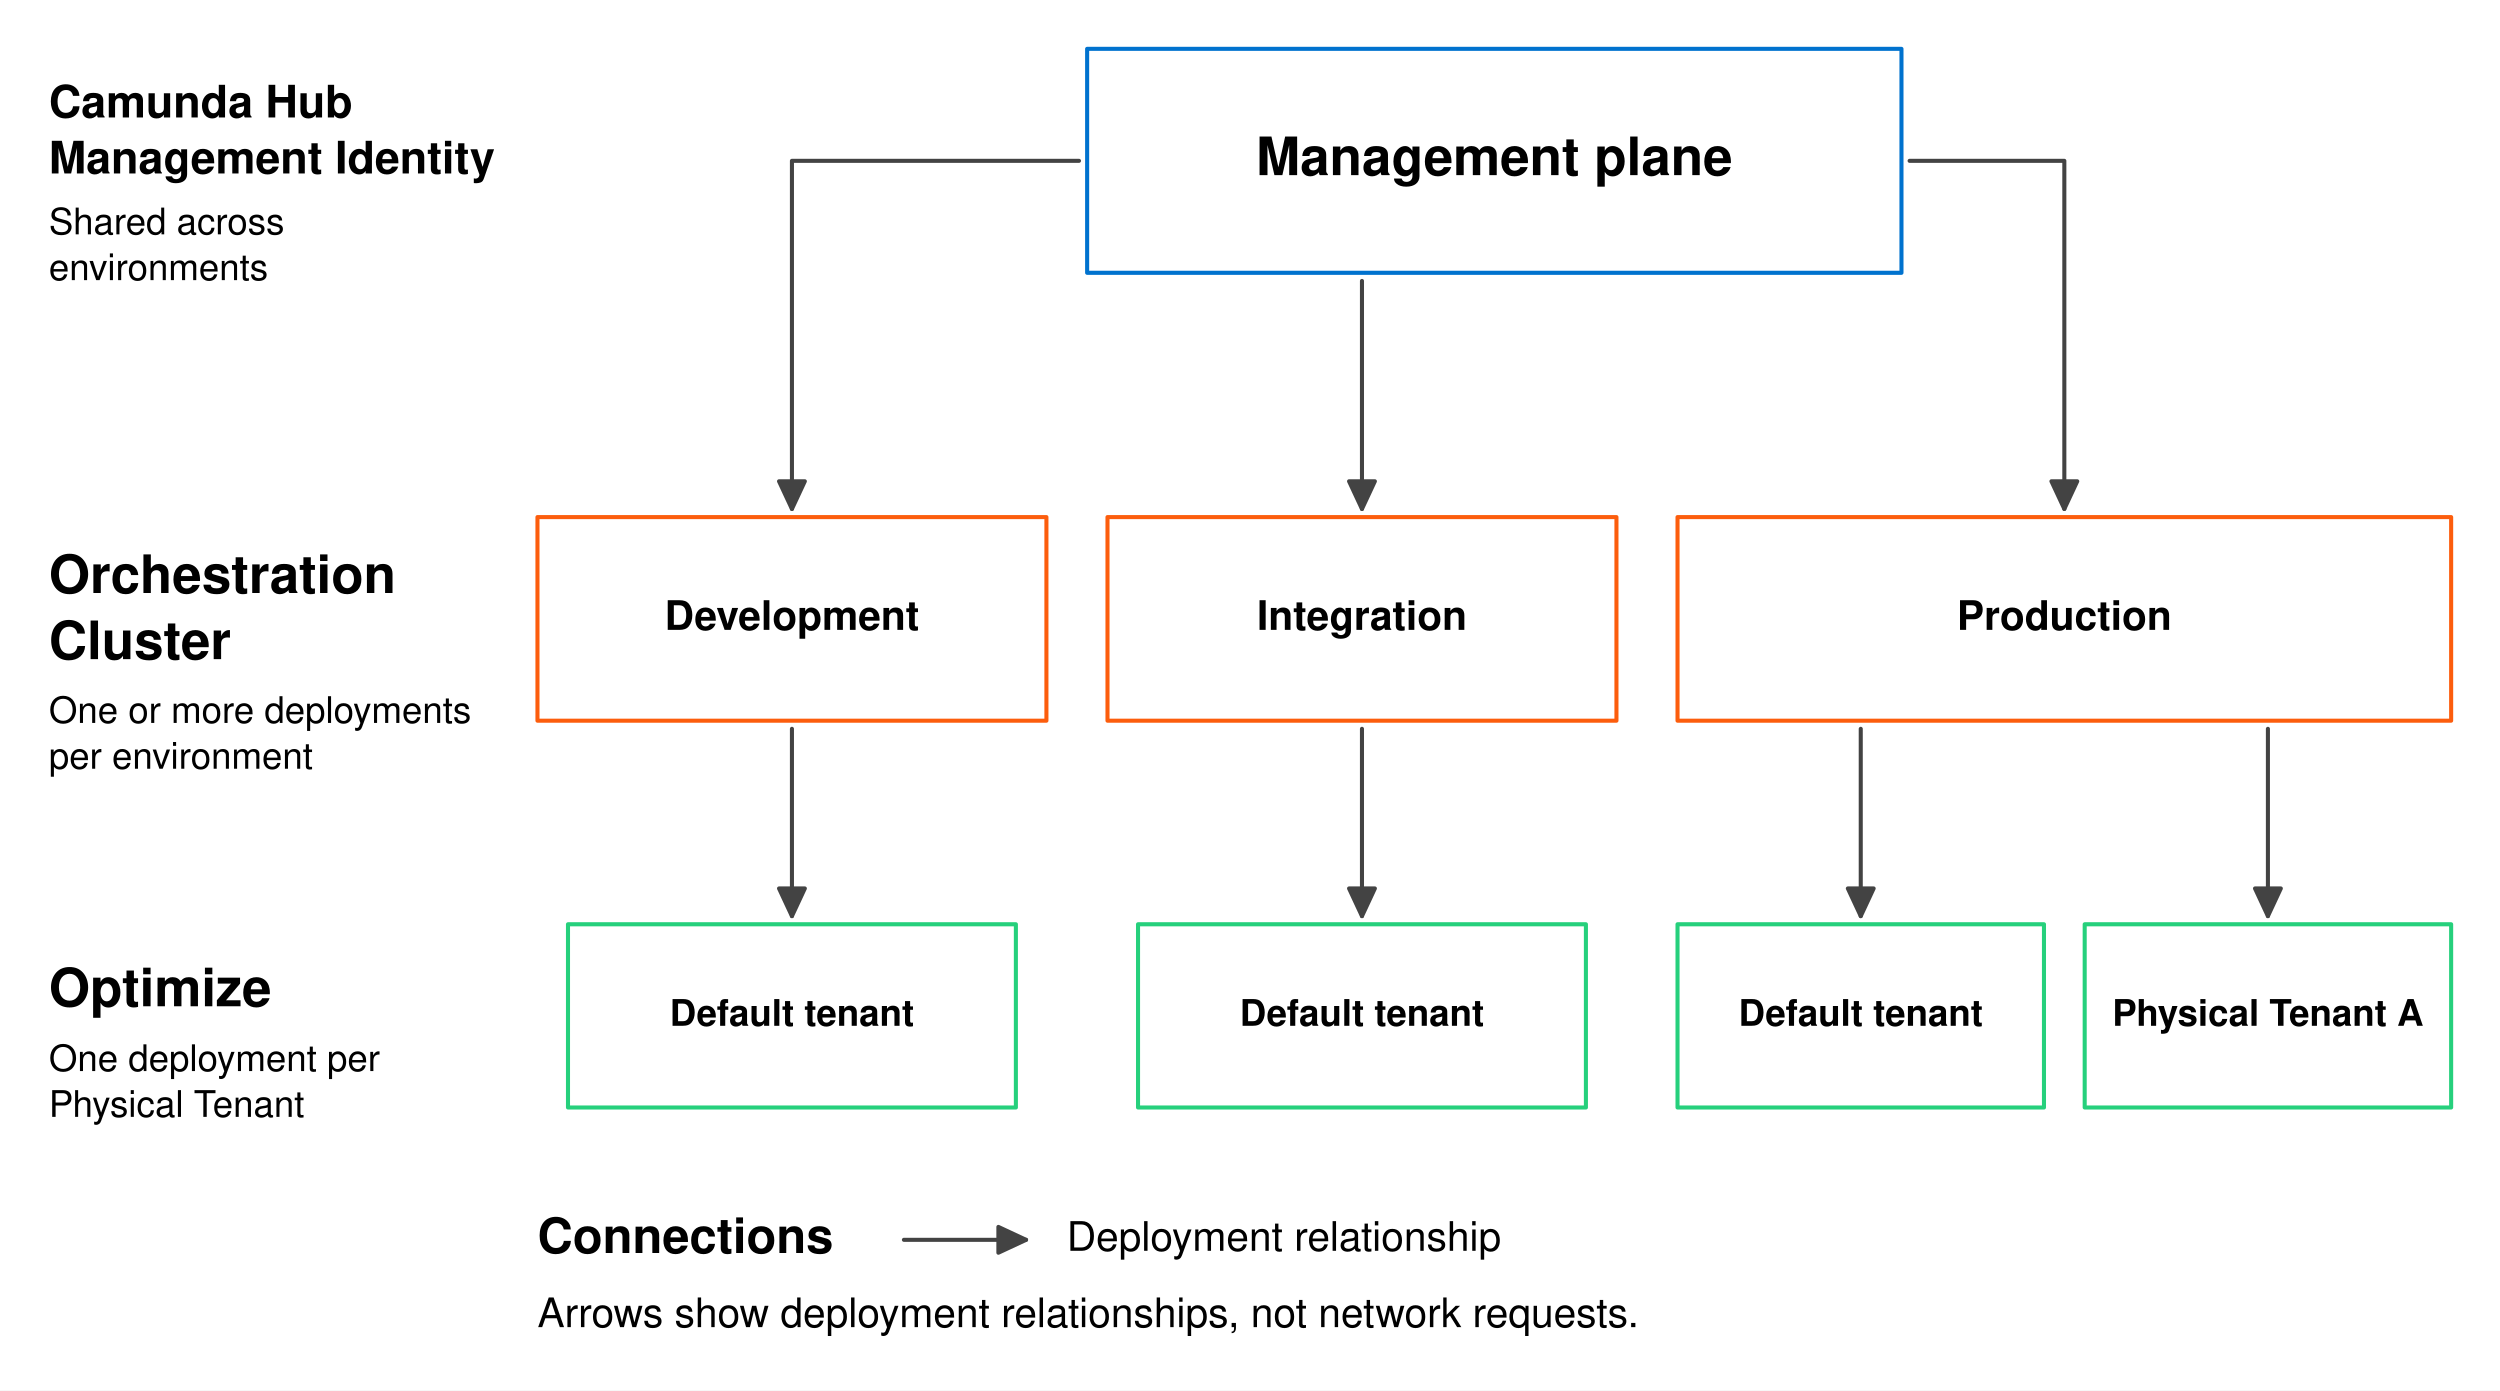
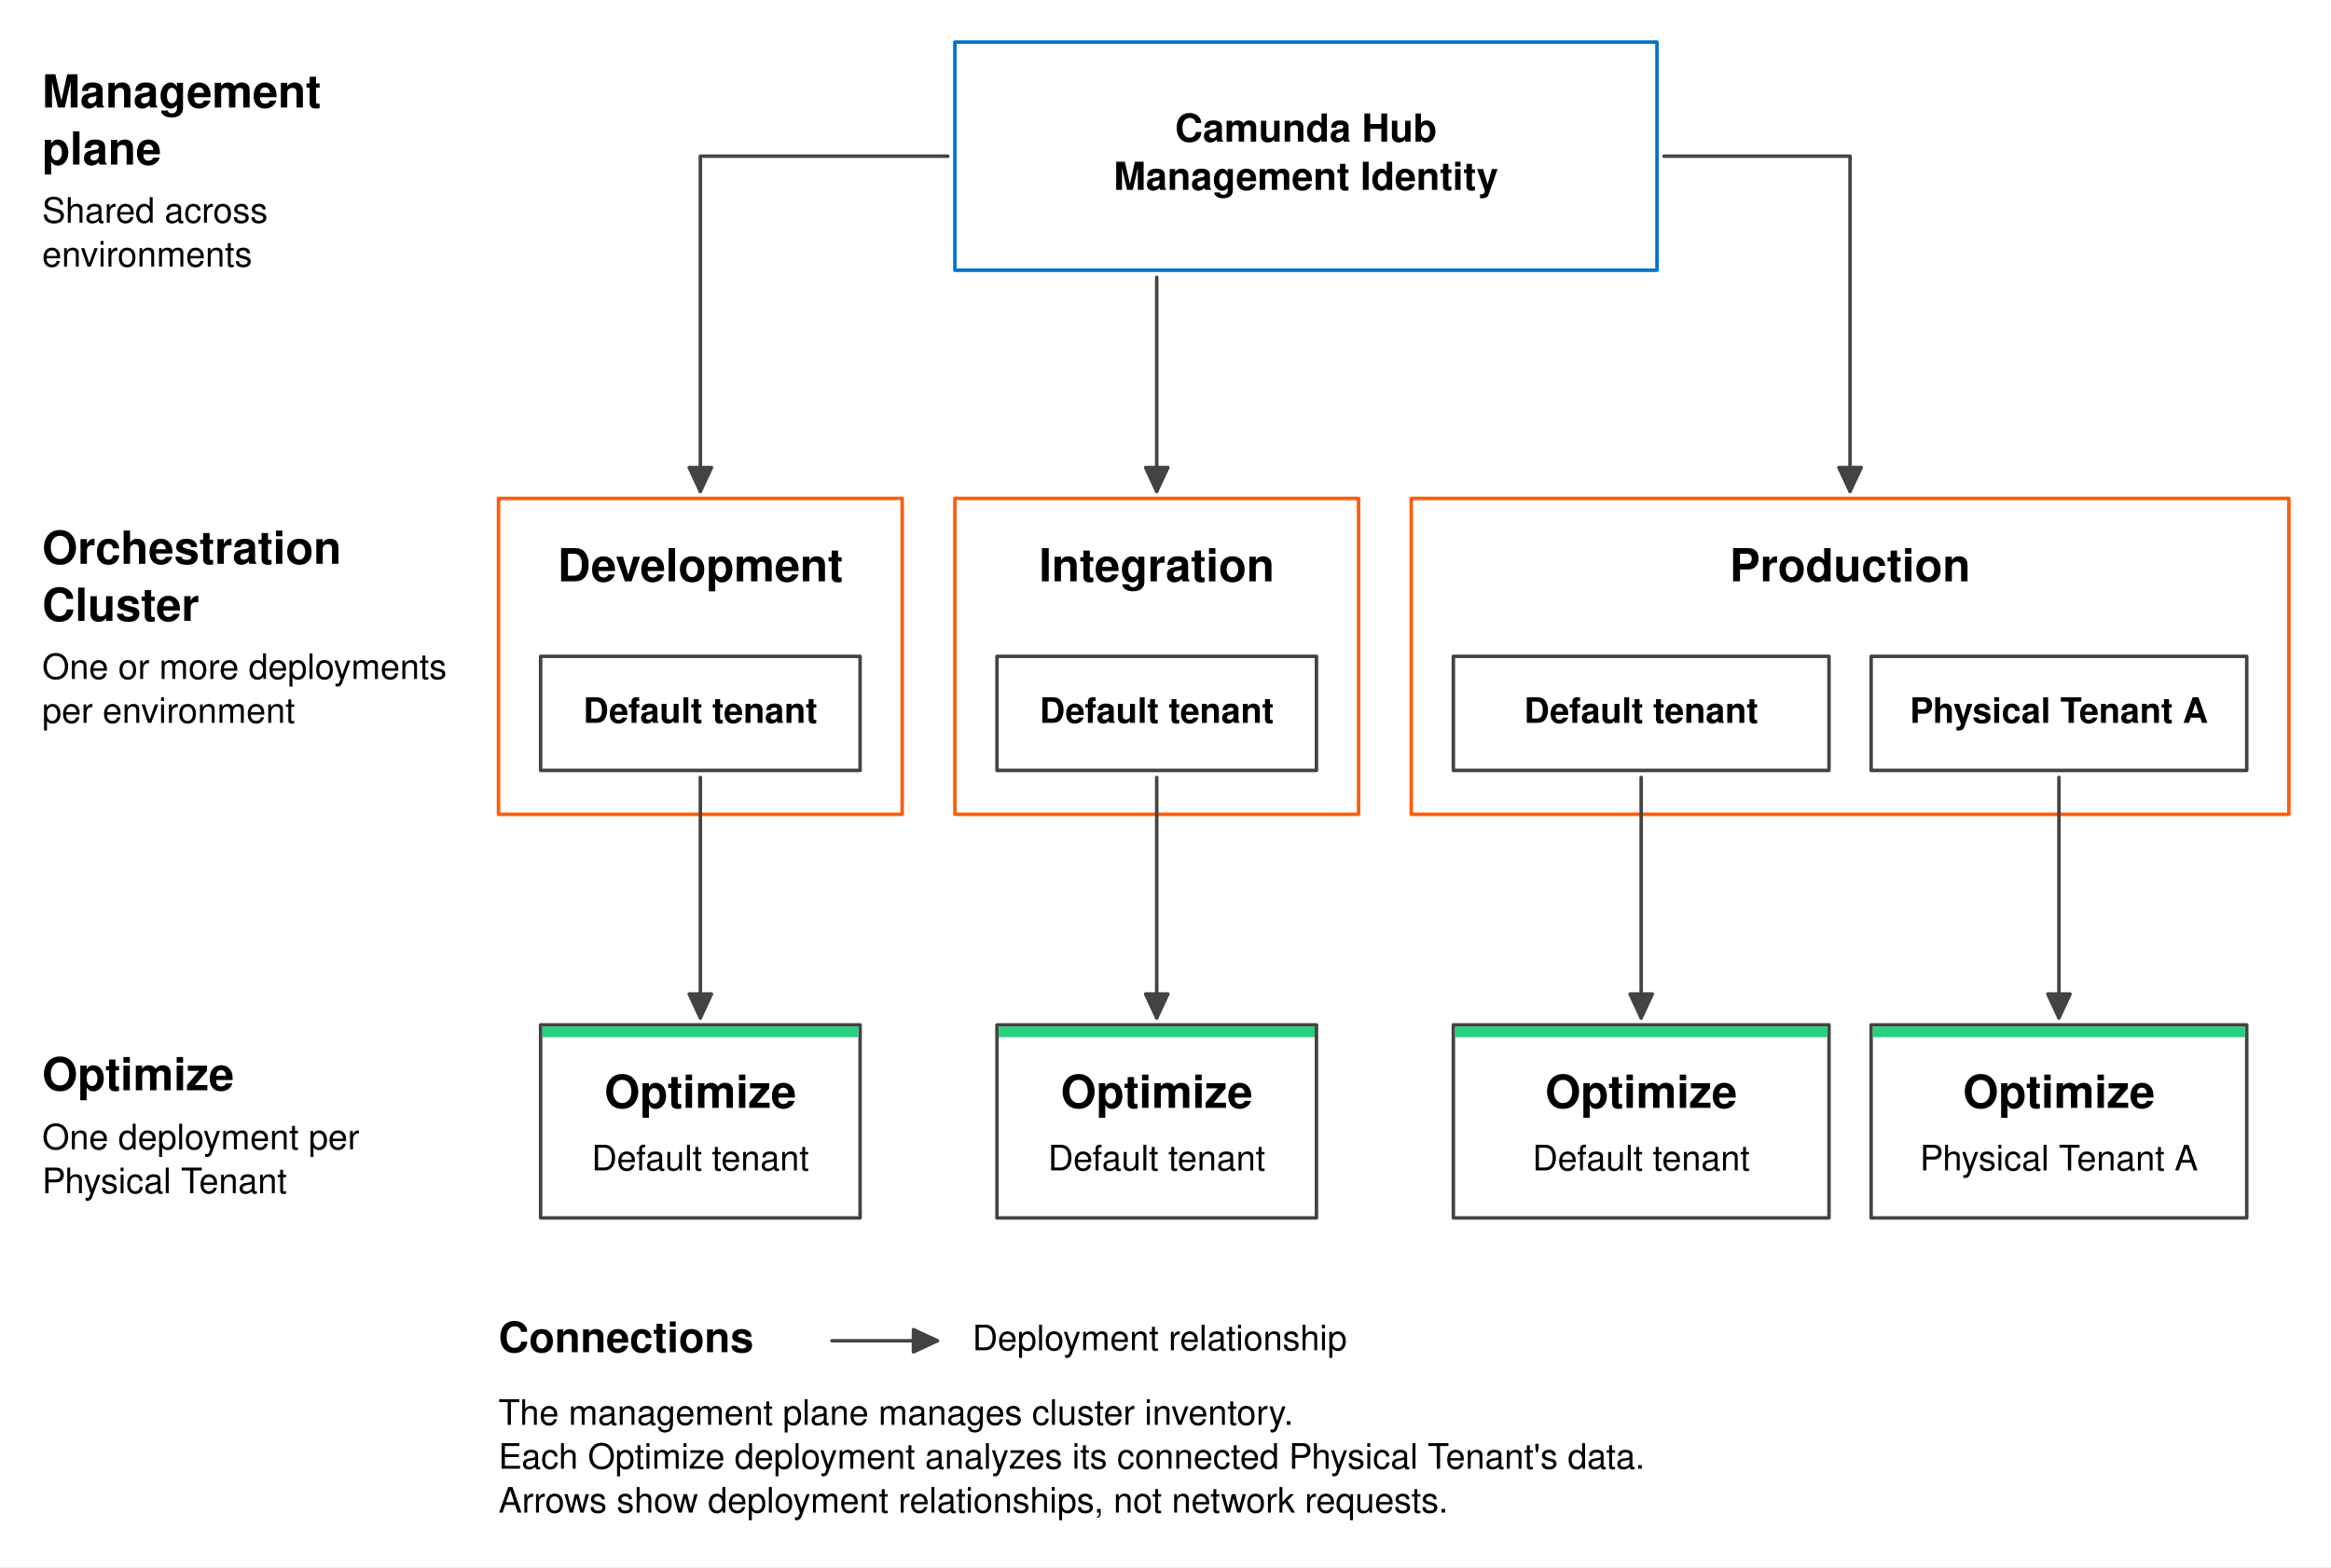
- <svg xmlns="http://www.w3.org/2000/svg" version="1.1" viewBox="0 0 1228 683" width="1228" height="683">
+ <svg xmlns="http://www.w3.org/2000/svg" version="1.1" viewBox="0 0 1328 893" width="1328" height="893">
  <defs>
    <style class="style-fonts">
      </style>
  </defs>
-   <rect x="0" y="0" width="1228" height="683" fill="#ffffff" />
-   <g stroke-linecap="round" transform="translate(534 24) rotate(0 200 55)">
-     <path d="M0 0 L400 0 L400 110 L0 110" stroke="none" stroke-width="0" fill="#ffffff" />
-     <path d="M0 0 C80.18 0, 160.36 0, 400 0 M0 0 C108.55 0, 217.1 0, 400 0 M400 0 C400 38.33, 400 76.67, 400 110 M400 0 C400 33.38, 400 66.76, 400 110 M400 110 C274.88 110, 149.76 110, 0 110 M400 110 C267.27 110, 134.53 110, 0 110 M0 110 C0 86.96, 0 63.92, 0 0 M0 110 C0 76.6, 0 43.19, 0 0" stroke="#0072ce" stroke-width="2" fill="none" />
-   </g>
-   <g transform="translate(24 38) rotate(0 110 27.5)">
-     <text x="0" y="19.69" font-family="Helvetica, Segoe UI Emoji" font-size="22px" fill="#000000" text-anchor="start" style="white-space: pre;" direction="ltr" dominant-baseline="alphabetic" font-weight="700">Camunda Hub</text>
-     <text x="0" y="47.19" font-family="Helvetica, Segoe UI Emoji" font-size="22px" fill="#000000" text-anchor="start" style="white-space: pre;" direction="ltr" dominant-baseline="alphabetic" font-weight="700">Management Identity</text>
-   </g>
-   <g stroke-linecap="round" transform="translate(264 254) rotate(0 125 50)">
-     <path d="M0 0 L250 0 L250 100 L0 100" stroke="none" stroke-width="0" fill="#ffffff" />
-     <path d="M0 0 C50.12 0, 100.23 0, 250 0 M0 0 C53.84 0, 107.68 0, 250 0 M250 0 C250 21.87, 250 43.75, 250 100 M250 0 C250 25.4, 250 50.8, 250 100 M250 100 C191.04 100, 132.09 100, 0 100 M250 100 C196.59 100, 143.17 100, 0 100 M0 100 C0 70.92, 0 41.83, 0 0 M0 100 C0 79.33, 0 58.66, 0 0" stroke="#fc5d0d" stroke-width="2" fill="none" />
-   </g>
-   <g transform="translate(274 291.5) rotate(0 115 12.5)">
-     <text x="115" y="17.9" font-family="Helvetica, Segoe UI Emoji" font-size="20px" fill="#000000" text-anchor="middle" style="white-space: pre;" direction="ltr" dominant-baseline="alphabetic" font-weight="700">Development</text>
-   </g>
-   <g stroke-linecap="round" transform="translate(544 254) rotate(0 125 50)">
-     <path d="M0 0 L250 0 L250 100 L0 100" stroke="none" stroke-width="0" fill="#ffffff" />
-     <path d="M0 0 C50.12 0, 100.24 0, 250 0 M0 0 C89.84 0, 179.68 0, 250 0 M250 0 C250 28.9, 250 57.8, 250 100 M250 0 C250 20.46, 250 40.91, 250 100 M250 100 C160.29 100, 70.57 100, 0 100 M250 100 C176.13 100, 102.27 100, 0 100 M0 100 C0 62.78, 0 25.56, 0 0 M0 100 C0 69.03, 0 38.05, 0 0" stroke="#fc5d0d" stroke-width="2" fill="none" />
-   </g>
-   <g transform="translate(554 291.5) rotate(0 115 12.5)">
-     <text x="115" y="17.9" font-family="Helvetica, Segoe UI Emoji" font-size="20px" fill="#000000" text-anchor="middle" style="white-space: pre;" direction="ltr" dominant-baseline="alphabetic" font-weight="700">Integration</text>
-   </g>
-   <g stroke-linecap="round" transform="translate(824 254) rotate(0 190 50)">
-     <path d="M0 0 L380 0 L380 100 L0 100" stroke="none" stroke-width="0" fill="#ffffff" />
-     <path d="M0 0 C76.18 0, 152.37 0, 380 0 M0 0 C115.27 0, 230.54 0, 380 0 M380 0 C380 35.93, 380 71.86, 380 100 M380 0 C380 35.51, 380 71.03, 380 100 M380 100 C272.89 100, 165.77 100, 0 100 M380 100 C236.63 100, 93.26 100, 0 100 M0 100 C0 74.64, 0 49.28, 0 0 M0 100 C0 78.72, 0 57.44, 0 0" stroke="#fc5d0d" stroke-width="2" fill="none" />
-   </g>
-   <g transform="translate(899 291.5) rotate(0 115 12.5)">
-     <text x="115" y="17.9" font-family="Helvetica, Segoe UI Emoji" font-size="20px" fill="#000000" text-anchor="middle" style="white-space: pre;" direction="ltr" dominant-baseline="alphabetic" font-weight="700">Production</text>
-   </g>
-   <g stroke-linecap="round" transform="translate(279 454) rotate(0 110 45)">
-     <path d="M0 0 L220 0 L220 90 L0 90" stroke="none" stroke-width="0" fill="#ffffff" />
-     <path d="M0 0 C44.11 0, 88.22 0, 220 0 M0 0 C54.41 0, 108.82 0, 220 0 M220 0 C220 20.66, 220 41.32, 220 90 M220 0 C220 27.51, 220 55.02, 220 90 M220 90 C174.92 90, 129.84 90, 0 90 M220 90 C163 90, 105.99 90, 0 90 M0 90 C0 59.85, 0 29.71, 0 0 M0 90 C0 61.57, 0 33.15, 0 0" stroke="#26d07c" stroke-width="2" fill="none" />
-   </g>
-   <g transform="translate(289 487.75) rotate(0 100 11.25)">
-     <text x="100" y="16.11" font-family="Helvetica, Segoe UI Emoji" font-size="18px" fill="#000000" text-anchor="middle" style="white-space: pre;" direction="ltr" dominant-baseline="alphabetic" font-weight="700">Default tenant</text>
-   </g>
-   <g stroke-linecap="round" transform="translate(559 454) rotate(0 110 45)">
-     <path d="M0 0 L220 0 L220 90 L0 90" stroke="none" stroke-width="0" fill="#ffffff" />
-     <path d="M0 0 C44.11 0, 88.22 0, 220 0 M0 0 C86.09 0, 172.18 0, 220 0 M220 0 C220 26.98, 220 53.97, 220 90 M220 0 C220 23.06, 220 46.13, 220 90 M220 90 C147.85 90, 75.71 90, 0 90 M220 90 C145 90, 69.99 90, 0 90 M0 90 C0 70.53, 0 51.06, 0 0 M0 90 C0 70.3, 0 50.6, 0 0" stroke="#26d07c" stroke-width="2" fill="none" />
-   </g>
-   <g transform="translate(569 487.75) rotate(0 100 11.25)">
-     <text x="100" y="16.11" font-family="Helvetica, Segoe UI Emoji" font-size="18px" fill="#000000" text-anchor="middle" style="white-space: pre;" direction="ltr" dominant-baseline="alphabetic" font-weight="700">Default tenant</text>
-   </g>
-   <g stroke-linecap="round" transform="translate(824 454) rotate(0 90 45)">
-     <path d="M0 0 L180 0 L180 90 L0 90" stroke="none" stroke-width="0" fill="#ffffff" />
-     <path d="M0 0 C36.09 0, 72.18 0, 180 0 M0 0 C60.35 0, 120.71 0, 180 0 M180 0 C180 33.31, 180 66.61, 180 90 M180 0 C180 18.61, 180 37.23, 180 90 M180 90 C134.83 90, 89.65 90, 0 90 M180 90 C139.91 90, 99.81 90, 0 90 M0 90 C0 63.21, 0 36.41, 0 0 M0 90 C0 61.03, 0 32.05, 0 0" stroke="#26d07c" stroke-width="2" fill="none" />
-   </g>
-   <g transform="translate(834 487.75) rotate(0 80 11.25)">
-     <text x="80" y="16.11" font-family="Helvetica, Segoe UI Emoji" font-size="18px" fill="#000000" text-anchor="middle" style="white-space: pre;" direction="ltr" dominant-baseline="alphabetic" font-weight="700">Default tenant</text>
-   </g>
-   <g stroke-linecap="round" transform="translate(1024 454) rotate(0 90 45)">
-     <path d="M0 0 L180 0 L180 90 L0 90" stroke="none" stroke-width="0" fill="#ffffff" />
-     <path d="M0 0 C36.09 0, 72.19 0, 180 0 M0 0 C50.27 0, 100.54 0, 180 0 M180 0 C180 21.63, 180 43.26, 180 90 M180 0 C180 32.16, 180 64.33, 180 90 M180 90 C112.68 90, 45.37 90, 0 90 M180 90 C125.18 90, 70.36 90, 0 90 M0 90 C0 55.88, 0 21.76, 0 0 M0 90 C0 69.75, 0 49.51, 0 0" stroke="#26d07c" stroke-width="2" fill="none" />
-   </g>
-   <g transform="translate(1034 487.75) rotate(0 80 11.25)">
-     <text x="80" y="16.11" font-family="Helvetica, Segoe UI Emoji" font-size="18px" fill="#000000" text-anchor="middle" style="white-space: pre;" direction="ltr" dominant-baseline="alphabetic" font-weight="700">Physical Tenant A</text>
-   </g>
-   <g stroke-linecap="round">
-     <g transform="translate(530 79) rotate(0 -70.5 85.5)">
-       <path d="M0 0 C-28.27 0, -56.55 0, -141 0 M0 0 C-31.48 0, -62.96 0, -141 0 M-141 0 C-141 53.11, -141 106.23, -141 171 M-141 0 C-141 52.66, -141 105.32, -141 171" stroke="#434343" stroke-width="2" fill="none" />
-     </g>
-     <g transform="translate(530 79) rotate(0 -70.5 85.5)">
-       <path d="M-141 171 L-147.34 157.41 L-134.66 157.41 L-141 171" stroke="none" stroke-width="0" fill="#434343" fill-rule="evenodd" />
-       <path d="M-141 171 C-142.27 168.27, -143.54 165.55, -147.34 157.41 M-141 171 C-142.42 167.96, -143.83 164.93, -147.34 157.41 M-147.34 157.41 C-143.4 157.41, -139.46 157.41, -134.66 157.41 M-147.34 157.41 C-143.43 157.41, -139.53 157.41, -134.66 157.41 M-134.66 157.41 C-136.54 161.44, -138.43 165.48, -141 171 M-134.66 157.41 C-137.11 162.66, -139.56 167.91, -141 171 M-141 171 C-141 171, -141 171, -141 171 M-141 171 C-141 171, -141 171, -141 171" stroke="#434343" stroke-width="2" fill="none" />
-     </g>
-   </g>
-   <mask />
-   <g stroke-linecap="round">
-     <g transform="translate(669 138) rotate(0 0 56)">
-       <path d="M0 0 C0 22.46, 0 44.92, 0 112 M0 0 C0 33.07, 0 66.14, 0 112" stroke="#434343" stroke-width="2" fill="none" />
-     </g>
-     <g transform="translate(669 138) rotate(0 0 56)">
-       <path d="M0 112 L-6.34 98.41 L6.34 98.41 L0 112" stroke="none" stroke-width="0" fill="#434343" fill-rule="evenodd" />
-       <path d="M0 112 C-1.27 109.27, -2.54 106.55, -6.34 98.41 M0 112 C-1.87 107.99, -3.74 103.97, -6.34 98.41 M-6.34 98.41 C-1.96 98.41, 2.43 98.41, 6.34 98.41 M-6.34 98.41 C-2.75 98.41, 0.84 98.41, 6.34 98.41 M6.34 98.41 C4.7 101.92, 3.06 105.43, 0 112 M6.34 98.41 C4.9 101.5, 3.46 104.59, 0 112 M0 112 C0 112, 0 112, 0 112 M0 112 C0 112, 0 112, 0 112" stroke="#434343" stroke-width="2" fill="none" />
-     </g>
-   </g>
-   <mask />
-   <g stroke-linecap="round">
-     <g transform="translate(938 79) rotate(0 38 85.5)">
-       <path d="M0 0 C15.24 0, 30.48 0, 76 0 M0 0 C27.91 0, 55.82 0, 76 0 M76 0 C76 65.13, 76 130.26, 76 171 M76 0 C76 44.21, 76 88.41, 76 171" stroke="#434343" stroke-width="2" fill="none" />
-     </g>
-     <g transform="translate(938 79) rotate(0 38 85.5)">
-       <path d="M76 171 L69.66 157.41 L82.34 157.41 L76 171" stroke="none" stroke-width="0" fill="#434343" fill-rule="evenodd" />
-       <path d="M76 171 C74.73 168.27, 73.46 165.55, 69.66 157.41 M76 171 C73.67 166.01, 71.34 161.01, 69.66 157.41 M69.66 157.41 C74.49 157.41, 79.32 157.41, 82.34 157.41 M69.66 157.41 C72.94 157.41, 76.22 157.41, 82.34 157.41 M82.34 157.41 C80.94 160.4, 79.55 163.39, 76 171 M82.34 157.41 C80.64 161.05, 78.94 164.7, 76 171 M76 171 C76 171, 76 171, 76 171 M76 171 C76 171, 76 171, 76 171" stroke="#434343" stroke-width="2" fill="none" />
-     </g>
-   </g>
-   <mask />
-   <g stroke-linecap="round">
-     <g transform="translate(389 358) rotate(0 0 46)">
-       <path d="M0 0 C0 18.45, 0 36.9, 0 92 M0 0 C0 22.01, 0 44.02, 0 92" stroke="#434343" stroke-width="2" fill="none" />
-     </g>
-     <g transform="translate(389 358) rotate(0 0 46)">
-       <path d="M0 92 L-6.34 78.41 L6.34 78.41 L0 92" stroke="none" stroke-width="0" fill="#434343" fill-rule="evenodd" />
-       <path d="M0 92 C-1.27 89.27, -2.54 86.55, -6.34 78.41 M0 92 C-1.52 88.75, -3.03 85.49, -6.34 78.41 M-6.34 78.41 C-3.6 78.41, -0.86 78.41, 6.34 78.41 M-6.34 78.41 C-3.38 78.41, -0.41 78.41, 6.34 78.41 M6.34 78.41 C3.92 83.59, 1.5 88.78, 0 92 M6.34 78.41 C4.38 82.61, 2.42 86.81, 0 92 M0 92 C0 92, 0 92, 0 92 M0 92 C0 92, 0 92, 0 92" stroke="#434343" stroke-width="2" fill="none" />
-     </g>
-   </g>
-   <mask />
-   <g stroke-linecap="round">
-     <g transform="translate(669 358) rotate(0 0 46)">
-       <path d="M0 0 C0 18.45, 0 36.9, 0 92 M0 0 C0 28.64, 0 57.27, 0 92" stroke="#434343" stroke-width="2" fill="none" />
-     </g>
-     <g transform="translate(669 358) rotate(0 0 46)">
-       <path d="M0 92 L-6.34 78.41 L6.34 78.41 L0 92" stroke="none" stroke-width="0" fill="#434343" fill-rule="evenodd" />
-       <path d="M0 92 C-1.27 89.27, -2.54 86.55, -6.34 78.41 M0 92 C-1.97 87.77, -3.95 83.54, -6.34 78.41 M-6.34 78.41 C-3.16 78.41, 0.03 78.41, 6.34 78.41 M-6.34 78.41 C-3.69 78.41, -1.04 78.41, 6.34 78.41 M6.34 78.41 C4.16 83.07, 1.99 87.73, 0 92 M6.34 78.41 C4.12 83.16, 1.9 87.92, 0 92 M0 92 C0 92, 0 92, 0 92 M0 92 C0 92, 0 92, 0 92" stroke="#434343" stroke-width="2" fill="none" />
-     </g>
-   </g>
-   <mask />
-   <g stroke-linecap="round">
-     <g transform="translate(914 358) rotate(0 0 46)">
-       <path d="M0 0 C0 18.45, 0 36.9, 0 92 M0 0 C0 35.26, 0 70.52, 0 92" stroke="#434343" stroke-width="2" fill="none" />
-     </g>
-     <g transform="translate(914 358) rotate(0 0 46)">
-       <path d="M0 92 L-6.34 78.41 L6.34 78.41 L0 92" stroke="none" stroke-width="0" fill="#434343" fill-rule="evenodd" />
-       <path d="M0 92 C-1.27 89.27, -2.54 86.55, -6.34 78.41 M0 92 C-2.43 86.79, -4.86 81.58, -6.34 78.41 M-6.34 78.41 C-2.71 78.41, 0.92 78.41, 6.34 78.41 M-6.34 78.41 C-1.47 78.41, 3.41 78.41, 6.34 78.41 M6.34 78.41 C4.41 82.55, 2.48 86.69, 0 92 M6.34 78.41 C3.86 83.72, 1.38 89.03, 0 92 M0 92 C0 92, 0 92, 0 92 M0 92 C0 92, 0 92, 0 92" stroke="#434343" stroke-width="2" fill="none" />
-     </g>
-   </g>
-   <mask />
-   <g stroke-linecap="round">
-     <g transform="translate(1114 358) rotate(0 0 46)">
-       <path d="M0 0 C0 18.45, 0 36.9, 0 92 M0 0 C0 23.48, 0 46.96, 0 92" stroke="#434343" stroke-width="2" fill="none" />
-     </g>
-     <g transform="translate(1114 358) rotate(0 0 46)">
-       <path d="M0 92 L-6.34 78.41 L6.34 78.41 L0 92" stroke="none" stroke-width="0" fill="#434343" fill-rule="evenodd" />
-       <path d="M0 92 C-1.27 89.27, -2.54 86.55, -6.34 78.41 M0 92 C-1.62 88.53, -3.24 85.06, -6.34 78.41 M-6.34 78.41 C-2.26 78.41, 1.81 78.41, 6.34 78.41 M-6.34 78.41 C-1.78 78.41, 2.78 78.41, 6.34 78.41 M6.34 78.41 C4.65 82.02, 2.97 85.64, 0 92 M6.34 78.41 C4.87 81.56, 3.4 84.71, 0 92 M0 92 C0 92, 0 92, 0 92 M0 92 C0 92, 0 92, 0 92" stroke="#434343" stroke-width="2" fill="none" />
-     </g>
-   </g>
-   <mask />
-   <g transform="translate(534 62.75) rotate(0 200 16.25)">
-     <text x="200" y="23.271" font-family="Helvetica, Segoe UI Emoji" font-size="26px" fill="#000000" text-anchor="middle" style="white-space: pre;" direction="ltr" dominant-baseline="alphabetic" font-weight="700">Management plane</text>
-   </g>
-   <g transform="translate(24 268) rotate(0 110 32.5)">
+   <rect x="0" y="0" width="1328" height="893" fill="#ffffff" />
+   <g stroke-linecap="round" transform="translate(544 24) rotate(0 200 65)">
+     <path d="M0 0 L400 0 L400 130 L0 130" stroke="none" stroke-width="0" fill="#ffffff" />
+     <path d="M0 0 C80.18 0, 160.36 0, 400 0 M0 0 C108.55 0, 217.1 0, 400 0 M400 0 C400 45.3, 400 90.6, 400 130 M400 0 C400 39.45, 400 78.89, 400 130 M400 130 C274.88 130, 149.76 130, 0 130 M400 130 C267.27 130, 134.53 130, 0 130 M0 130 C0 102.77, 0 75.54, 0 0 M0 130 C0 90.52, 0 51.05, 0 0" stroke="#0072ce" stroke-width="2" fill="none" />
+   </g>
+   <g stroke-linecap="round" transform="translate(284 284) rotate(0 115 90)">
+     <path d="M0 0 L230 0 L230 180 L0 180" stroke="none" stroke-width="0" fill="#ffffff" />
+     <path d="M0 0 C46.11 0, 92.21 0, 230 0 M0 0 C49.53 0, 99.07 0, 230 0 M230 0 C230 39.37, 230 78.75, 230 180 M230 0 C230 45.72, 230 91.44, 230 180 M230 180 C175.76 180, 121.52 180, 0 180 M230 180 C180.86 180, 131.72 180, 0 180 M0 180 C0 127.65, 0 75.3, 0 0 M0 180 C0 142.79, 0 105.59, 0 0" stroke="#fc5d0d" stroke-width="2" fill="none" />
+   </g>
+   <g stroke-linecap="round" transform="translate(544 284) rotate(0 115 90)">
+     <path d="M0 0 L230 0 L230 180 L0 180" stroke="none" stroke-width="0" fill="#ffffff" />
+     <path d="M0 0 C46.11 0, 92.22 0, 230 0 M0 0 C82.65 0, 165.3 0, 230 0 M230 0 C230 52.02, 230 104.04, 230 180 M230 0 C230 36.82, 230 73.64, 230 180 M230 180 C147.46 180, 64.93 180, 0 180 M230 180 C162.04 180, 94.08 180, 0 180 M0 180 C0 113, 0 46.01, 0 0 M0 180 C0 124.25, 0 68.49, 0 0" stroke="#fc5d0d" stroke-width="2" fill="none" />
+   </g>
+   <g stroke-linecap="round" transform="translate(804 284) rotate(0 250 90)">
+     <path d="M0 0 L500 0 L500 180 L0 180" stroke="none" stroke-width="0" fill="#ffffff" />
+     <path d="M0 0 C100.24 0, 200.48 0, 500 0 M0 0 C151.67 0, 303.34 0, 500 0 M500 0 C500 64.67, 500 129.34, 500 180 M500 0 C500 63.92, 500 127.85, 500 180 M500 180 C359.06 180, 218.12 180, 0 180 M500 180 C311.36 180, 122.71 180, 0 180 M0 180 C0 134.36, 0 88.71, 0 0 M0 180 C0 141.7, 0 103.39, 0 0" stroke="#fc5d0d" stroke-width="2" fill="none" />
+   </g>
+   <g stroke-linecap="round" transform="translate(308 584) rotate(0 91 55)">
+     <path d="M0 0 L182 0 L182 110 L0 110" stroke="none" stroke-width="0" fill="#ffffff" />
+     <path d="M0 0 C36.49 0, 72.98 0, 182 0 M0 0 C45.01 0, 90.03 0, 182 0 M182 0 C182 25.25, 182 50.5, 182 110 M182 0 C182 33.63, 182 67.25, 182 110 M182 110 C144.71 110, 107.41 110, 0 110 M182 110 C134.84 110, 87.69 110, 0 110 M0 110 C0 73.15, 0 36.31, 0 0 M0 110 C0 75.26, 0 40.52, 0 0" stroke="#434343" stroke-width="2" fill="none" />
+   </g>
+   <g stroke-linecap="round" transform="translate(568 584) rotate(0 91 55)">
+     <path d="M0 0 L182 0 L182 110 L0 110" stroke="none" stroke-width="0" fill="#ffffff" />
+     <path d="M0 0 C36.49 0, 72.98 0, 182 0 M0 0 C71.22 0, 142.44 0, 182 0 M182 0 C182 32.98, 182 65.96, 182 110 M182 0 C182 28.19, 182 56.38, 182 110 M182 110 C122.32 110, 62.63 110, 0 110 M182 110 C119.95 110, 57.9 110, 0 110 M0 110 C0 86.2, 0 62.41, 0 0 M0 110 C0 85.92, 0 61.85, 0 0" stroke="#434343" stroke-width="2" fill="none" />
+   </g>
+   <g stroke-linecap="round" transform="translate(828 584) rotate(0 107 55)">
+     <path d="M0 0 L214 0 L214 110 L0 110" stroke="none" stroke-width="0" fill="#ffffff" />
+     <path d="M0 0 C42.91 0, 85.82 0, 214 0 M0 0 C71.75 0, 143.51 0, 214 0 M214 0 C214 40.71, 214 81.42, 214 110 M214 0 C214 22.75, 214 45.5, 214 110 M214 110 C160.29 110, 106.59 110, 0 110 M214 110 C166.33 110, 118.67 110, 0 110 M0 110 C0 77.25, 0 44.5, 0 0 M0 110 C0 74.59, 0 39.18, 0 0" stroke="#434343" stroke-width="2" fill="none" />
+   </g>
+   <g stroke-linecap="round" transform="translate(1066 584) rotate(0 107 55)">
+     <path d="M0 0 L214 0 L214 110 L0 110" stroke="none" stroke-width="0" fill="#ffffff" />
+     <path d="M0 0 C42.91 0, 85.82 0, 214 0 M0 0 C59.77 0, 119.54 0, 214 0 M214 0 C214 26.44, 214 52.88, 214 110 M214 0 C214 39.31, 214 78.62, 214 110 M214 110 C133.97 110, 53.93 110, 0 110 M214 110 C148.82 110, 83.65 110, 0 110 M0 110 C0 68.3, 0 26.6, 0 0 M0 110 C0 85.25, 0 60.51, 0 0" stroke="#434343" stroke-width="2" fill="none" />
+   </g>
+   <g stroke-linecap="round" transform="translate(308 374) rotate(0 91 32.5)">
+     <path d="M0 0 L182 0 L182 65 L0 65" stroke="none" stroke-width="0" fill="#ffffff" />
+     <path d="M0 0 C36.4 0, 72.8 0, 182 0 M0 0 C49.5 0, 99.01 0, 182 0 M182 0 C182 15.28, 182 30.57, 182 65 M182 0 C182 24.39, 182 48.79, 182 65 M182 65 C116.2 65, 50.41 65, 0 65 M182 65 C138.15 65, 94.31 65, 0 65 M0 65 C0 42.86, 0 20.71, 0 0 M0 65 C0 42.15, 0 19.3, 0 0" stroke="#434343" stroke-width="2" fill="none" />
+   </g>
+   <g stroke-linecap="round" transform="translate(309 585) rotate(0 90 3)">
+     <path d="M0 0 L180 0 L180 6 L0 6" stroke="none" stroke-width="0" fill="#26d07c" />
+     <path d="M0 0 C36 0, 72 0, 180 0 M0 0 C48.96 0, 97.92 0, 180 0 M180 0 C180 1.41, 180 2.82, 180 6 M180 0 C180 2.25, 180 4.5, 180 6 M180 6 C114.93 6, 49.86 6, 0 6 M180 6 C136.64 6, 93.27 6, 0 6 M0 6 C0 3.96, 0 1.91, 0 0 M0 6 C0 3.89, 0 1.78, 0 0" stroke="transparent" stroke-width="2" fill="none" />
+   </g>
+   <g stroke-linecap="round" transform="translate(568 374) rotate(0 91 32.5)">
+     <path d="M0 0 L182 0 L182 65 L0 65" stroke="none" stroke-width="0" fill="#ffffff" />
+     <path d="M0 0 C36.4 0, 72.8 0, 182 0 M0 0 C49.5 0, 99.01 0, 182 0 M182 0 C182 15.28, 182 30.57, 182 65 M182 0 C182 24.39, 182 48.79, 182 65 M182 65 C116.2 65, 50.41 65, 0 65 M182 65 C138.15 65, 94.31 65, 0 65 M0 65 C0 42.86, 0 20.71, 0 0 M0 65 C0 42.15, 0 19.3, 0 0" stroke="#434343" stroke-width="2" fill="none" />
+   </g>
+   <g stroke-linecap="round" transform="translate(569 585) rotate(0 90 3)">
+     <path d="M0 0 L180 0 L180 6 L0 6" stroke="none" stroke-width="0" fill="#26d07c" />
+     <path d="M0 0 C36 0, 72 0, 180 0 M0 0 C48.96 0, 97.92 0, 180 0 M180 0 C180 1.41, 180 2.82, 180 6 M180 0 C180 2.25, 180 4.5, 180 6 M180 6 C114.93 6, 49.86 6, 0 6 M180 6 C136.64 6, 93.27 6, 0 6 M0 6 C0 3.96, 0 1.91, 0 0 M0 6 C0 3.89, 0 1.78, 0 0" stroke="transparent" stroke-width="2" fill="none" />
+   </g>
+   <g stroke-linecap="round" transform="translate(828 374) rotate(0 107 32.5)">
+     <path d="M0 0 L214 0 L214 65 L0 65" stroke="none" stroke-width="0" fill="#ffffff" />
+     <path d="M0 0 C42.8 0, 85.6 0, 214 0 M0 0 C58.21 0, 116.41 0, 214 0 M214 0 C214 15.28, 214 30.57, 214 65 M214 0 C214 24.39, 214 48.79, 214 65 M214 65 C136.64 65, 59.27 65, 0 65 M214 65 C162.45 65, 110.89 65, 0 65 M0 65 C0 42.86, 0 20.71, 0 0 M0 65 C0 42.15, 0 19.3, 0 0" stroke="#434343" stroke-width="2" fill="none" />
+   </g>
+   <g stroke-linecap="round" transform="translate(829 585) rotate(0 106 3)">
+     <path d="M0 0 L212 0 L212 6 L0 6" stroke="none" stroke-width="0" fill="#26d07c" />
+     <path d="M0 0 C42.4 0, 84.8 0, 212 0 M0 0 C57.66 0, 115.33 0, 212 0 M212 0 C212 1.41, 212 2.82, 212 6 M212 0 C212 2.25, 212 4.5, 212 6 M212 6 C135.36 6, 58.72 6, 0 6 M212 6 C160.93 6, 109.85 6, 0 6 M0 6 C0 3.96, 0 1.91, 0 0 M0 6 C0 3.89, 0 1.78, 0 0" stroke="transparent" stroke-width="2" fill="none" />
+   </g>
+   <g stroke-linecap="round" transform="translate(1066 374) rotate(0 107 32.5)">
+     <path d="M0 0 L214 0 L214 65 L0 65" stroke="none" stroke-width="0" fill="#ffffff" />
+     <path d="M0 0 C42.8 0, 85.6 0, 214 0 M0 0 C58.21 0, 116.41 0, 214 0 M214 0 C214 15.28, 214 30.57, 214 65 M214 0 C214 24.39, 214 48.79, 214 65 M214 65 C136.64 65, 59.27 65, 0 65 M214 65 C162.45 65, 110.89 65, 0 65 M0 65 C0 42.86, 0 20.71, 0 0 M0 65 C0 42.15, 0 19.3, 0 0" stroke="#434343" stroke-width="2" fill="none" />
+   </g>
+   <g stroke-linecap="round" transform="translate(1067 585) rotate(0 106 3)">
+     <path d="M0 0 L212 0 L212 6 L0 6" stroke="none" stroke-width="0" fill="#26d07c" />
+     <path d="M0 0 C42.4 0, 84.8 0, 212 0 M0 0 C57.66 0, 115.33 0, 212 0 M212 0 C212 1.41, 212 2.82, 212 6 M212 0 C212 2.25, 212 4.5, 212 6 M212 6 C135.36 6, 58.72 6, 0 6 M212 6 C160.93 6, 109.85 6, 0 6 M0 6 C0 3.96, 0 1.91, 0 0 M0 6 C0 3.89, 0 1.78, 0 0" stroke="transparent" stroke-width="2" fill="none" />
+   </g>
+   <g stroke-linecap="round">
+     <g transform="translate(540 89) rotate(0 -70.5 95.5)">
+       <path d="M0 0 C-28.27 0, -56.55 0, -141 0 M0 0 C-31.48 0, -62.96 0, -141 0 M-141 0 C-141 59.33, -141 118.65, -141 191 M-141 0 C-141 58.82, -141 117.64, -141 191" stroke="#434343" stroke-width="2" fill="none" />
+     </g>
+     <g transform="translate(540 89) rotate(0 -70.5 95.5)">
+       <path d="M-141 191 L-147.34 177.41 L-134.66 177.41 L-141 191" stroke="none" stroke-width="0" fill="#434343" fill-rule="evenodd" />
+       <path d="M-141 191 C-142.27 188.27, -143.54 185.55, -147.34 177.41 M-141 191 C-142.42 187.96, -143.83 184.93, -147.34 177.41 M-147.34 177.41 C-143.4 177.41, -139.46 177.41, -134.66 177.41 M-147.34 177.41 C-143.43 177.41, -139.53 177.41, -134.66 177.41 M-134.66 177.41 C-136.54 181.44, -138.43 185.48, -141 191 M-134.66 177.41 C-137.11 182.66, -139.56 187.91, -141 191 M-141 191 C-141 191, -141 191, -141 191 M-141 191 C-141 191, -141 191, -141 191" stroke="#434343" stroke-width="2" fill="none" />
+     </g>
+   </g>
+   <mask />
+   <g stroke-linecap="round">
+     <g transform="translate(659 158) rotate(0 0 61)">
+       <path d="M0 0 C0 24.46, 0 48.93, 0 122 M0 0 C0 36.02, 0 72.05, 0 122" stroke="#434343" stroke-width="2" fill="none" />
+     </g>
+     <g transform="translate(659 158) rotate(0 0 61)">
+       <path d="M0 122 L-6.34 108.41 L6.34 108.41 L0 122" stroke="none" stroke-width="0" fill="#434343" fill-rule="evenodd" />
+       <path d="M0 122 C-1.27 119.27, -2.54 116.55, -6.34 108.41 M0 122 C-1.87 117.99, -3.74 113.97, -6.34 108.41 M-6.34 108.41 C-1.96 108.41, 2.43 108.41, 6.34 108.41 M-6.34 108.41 C-2.75 108.41, 0.84 108.41, 6.34 108.41 M6.34 108.41 C4.7 111.92, 3.06 115.43, 0 122 M6.34 108.41 C4.9 111.5, 3.46 114.59, 0 122 M0 122 C0 122, 0 122, 0 122 M0 122 C0 122, 0 122, 0 122" stroke="#434343" stroke-width="2" fill="none" />
+     </g>
+   </g>
+   <mask />
+   <g stroke-linecap="round">
+     <g transform="translate(948 89) rotate(0 53 95.5)">
+       <path d="M0 0 C21.26 0, 42.51 0, 106 0 M0 0 C38.93 0, 77.86 0, 106 0 M106 0 C106 72.75, 106 145.5, 106 191 M106 0 C106 49.38, 106 98.75, 106 191" stroke="#434343" stroke-width="2" fill="none" />
+     </g>
+     <g transform="translate(948 89) rotate(0 53 95.5)">
+       <path d="M106 191 L99.66 177.41 L112.34 177.41 L106 191" stroke="none" stroke-width="0" fill="#434343" fill-rule="evenodd" />
+       <path d="M106 191 C104.73 188.27, 103.46 185.55, 99.66 177.41 M106 191 C103.67 186.01, 101.34 181.01, 99.66 177.41 M99.66 177.41 C104.49 177.41, 109.32 177.41, 112.34 177.41 M99.66 177.41 C102.94 177.41, 106.22 177.41, 112.34 177.41 M112.34 177.41 C110.94 180.4, 109.55 183.39, 106 191 M112.34 177.41 C110.64 181.05, 108.94 184.7, 106 191 M106 191 C106 191, 106 191, 106 191 M106 191 C106 191, 106 191, 106 191" stroke="#434343" stroke-width="2" fill="none" />
+     </g>
+   </g>
+   <mask />
+   <g stroke-linecap="round">
+     <g transform="translate(399 443) rotate(0 0 68.5)">
+       <path d="M0 0 C0 27.47, 0 54.95, 0 137 M0 0 C0 32.78, 0 65.56, 0 137" stroke="#434343" stroke-width="2" fill="none" />
+     </g>
+     <g transform="translate(399 443) rotate(0 0 68.5)">
+       <path d="M0 137 L-6.34 123.41 L6.34 123.41 L0 137" stroke="none" stroke-width="0" fill="#434343" fill-rule="evenodd" />
+       <path d="M0 137 C-1.27 134.27, -2.54 131.55, -6.34 123.41 M0 137 C-1.52 133.75, -3.03 130.49, -6.34 123.41 M-6.34 123.41 C-3.6 123.41, -0.86 123.41, 6.34 123.41 M-6.34 123.41 C-3.38 123.41, -0.41 123.41, 6.34 123.41 M6.34 123.41 C3.92 128.59, 1.5 133.78, 0 137 M6.34 123.41 C4.38 127.61, 2.42 131.81, 0 137 M0 137 C0 137, 0 137, 0 137 M0 137 C0 137, 0 137, 0 137" stroke="#434343" stroke-width="2" fill="none" />
+     </g>
+   </g>
+   <mask />
+   <g stroke-linecap="round">
+     <g transform="translate(659 443) rotate(0 0 68.5)">
+       <path d="M0 0 C0 27.47, 0 54.95, 0 137 M0 0 C0 42.64, 0 85.28, 0 137" stroke="#434343" stroke-width="2" fill="none" />
+     </g>
+     <g transform="translate(659 443) rotate(0 0 68.5)">
+       <path d="M0 137 L-6.34 123.41 L6.34 123.41 L0 137" stroke="none" stroke-width="0" fill="#434343" fill-rule="evenodd" />
+       <path d="M0 137 C-1.27 134.27, -2.54 131.55, -6.34 123.41 M0 137 C-1.97 132.77, -3.95 128.54, -6.34 123.41 M-6.34 123.41 C-3.16 123.41, 0.03 123.41, 6.34 123.41 M-6.34 123.41 C-3.69 123.41, -1.04 123.41, 6.34 123.41 M6.34 123.41 C4.16 128.07, 1.99 132.73, 0 137 M6.34 123.41 C4.12 128.16, 1.9 132.92, 0 137 M0 137 C0 137, 0 137, 0 137 M0 137 C0 137, 0 137, 0 137" stroke="#434343" stroke-width="2" fill="none" />
+     </g>
+   </g>
+   <mask />
+   <g stroke-linecap="round">
+     <g transform="translate(935 443) rotate(0 0 68.5)">
+       <path d="M0 0 C0 27.48, 0 54.95, 0 137 M0 0 C0 52.5, 0 105.01, 0 137" stroke="#434343" stroke-width="2" fill="none" />
+     </g>
+     <g transform="translate(935 443) rotate(0 0 68.5)">
+       <path d="M0 137 L-6.34 123.41 L6.34 123.41 L0 137" stroke="none" stroke-width="0" fill="#434343" fill-rule="evenodd" />
+       <path d="M0 137 C-1.27 134.27, -2.54 131.55, -6.34 123.41 M0 137 C-2.43 131.79, -4.86 126.58, -6.34 123.41 M-6.34 123.41 C-2.71 123.41, 0.92 123.41, 6.34 123.41 M-6.34 123.41 C-1.47 123.41, 3.41 123.41, 6.34 123.41 M6.34 123.41 C4.41 127.55, 2.48 131.69, 0 137 M6.34 123.41 C3.86 128.72, 1.38 134.03, 0 137 M0 137 C0 137, 0 137, 0 137 M0 137 C0 137, 0 137, 0 137" stroke="#434343" stroke-width="2" fill="none" />
+     </g>
+   </g>
+   <mask />
+   <g stroke-linecap="round">
+     <g transform="translate(1173 443) rotate(0 0 68.5)">
+       <path d="M0 0 C0 27.48, 0 54.95, 0 137 M0 0 C0 34.97, 0 69.94, 0 137" stroke="#434343" stroke-width="2" fill="none" />
+     </g>
+     <g transform="translate(1173 443) rotate(0 0 68.5)">
+       <path d="M0 137 L-6.34 123.41 L6.34 123.41 L0 137" stroke="none" stroke-width="0" fill="#434343" fill-rule="evenodd" />
+       <path d="M0 137 C-1.27 134.27, -2.54 131.55, -6.34 123.41 M0 137 C-1.62 133.53, -3.24 130.06, -6.34 123.41 M-6.34 123.41 C-2.26 123.41, 1.81 123.41, 6.34 123.41 M-6.34 123.41 C-1.78 123.41, 2.78 123.41, 6.34 123.41 M6.34 123.41 C4.65 127.02, 2.97 130.64, 0 137 M6.34 123.41 C4.87 126.56, 3.4 129.71, 0 137 M0 137 C0 137, 0 137, 0 137 M0 137 C0 137, 0 137, 0 137" stroke="#434343" stroke-width="2" fill="none" />
+     </g>
+   </g>
+   <mask />
+   <g stroke-linecap="round">
+     <g transform="translate(474 764) rotate(0 30 0)">
+       <path d="M0 0 C12 0, 24 0, 60 0 M0 0 C16.32 0, 32.64 0, 60 0" stroke="#434343" stroke-width="2" fill="none" />
+     </g>
+     <g transform="translate(474 764) rotate(0 30 0)">
+       <path d="M60 0 L46.41 6.34 L46.41 -6.34 L60 0" stroke="none" stroke-width="0" fill="#434343" fill-rule="evenodd" />
+       <path d="M60 0 C57.28 1.27, 54.56 2.54, 46.41 6.34 M60 0 C56.3 1.72, 52.6 3.45, 46.41 6.34 M46.41 6.34 C46.41 3.36, 46.41 0.38, 46.41 -6.34 M46.41 6.34 C46.41 1.58, 46.41 -3.18, 46.41 -6.34 M46.41 -6.34 C51.32 -4.05, 56.23 -1.76, 60 0 M46.41 -6.34 C49.68 -4.81, 52.96 -3.28, 60 0 M60 0 C60 0, 60 0, 60 0 M60 0 C60 0, 60 0, 60 0" stroke="#434343" stroke-width="2" fill="none" />
+     </g>
+   </g>
+   <mask />
+   <g transform="translate(568 61) rotate(0 176 27.5)">
+     <text x="176" y="19.69" font-family="Helvetica, Segoe UI Emoji" font-size="22px" fill="#000000" text-anchor="middle" style="white-space: pre;" direction="ltr" dominant-baseline="alphabetic" font-weight="700">Camunda Hub</text>
+     <text x="176" y="47.19" font-family="Helvetica, Segoe UI Emoji" font-size="22px" fill="#000000" text-anchor="middle" style="white-space: pre;" direction="ltr" dominant-baseline="alphabetic" font-weight="700">Management Identity</text>
+   </g>
+   <g transform="translate(308 308) rotate(0 91 16.25)">
+     <text x="91" y="23.271" font-family="Helvetica, Segoe UI Emoji" font-size="26px" fill="#000000" text-anchor="middle" style="white-space: pre;" direction="ltr" dominant-baseline="alphabetic" font-weight="700">Development</text>
+   </g>
+   <g transform="translate(568 308) rotate(0 91 16.25)">
+     <text x="91" y="23.271" font-family="Helvetica, Segoe UI Emoji" font-size="26px" fill="#000000" text-anchor="middle" style="white-space: pre;" direction="ltr" dominant-baseline="alphabetic" font-weight="700">Integration</text>
+   </g>
+   <g transform="translate(828 308) rotate(0 226 16.25)">
+     <text x="226" y="23.271" font-family="Helvetica, Segoe UI Emoji" font-size="26px" fill="#000000" text-anchor="middle" style="white-space: pre;" direction="ltr" dominant-baseline="alphabetic" font-weight="700">Production</text>
+   </g>
+   <g transform="translate(316 649) rotate(0 83 12.5)">
+     <text x="83" y="17.9" font-family="Helvetica, Segoe UI Emoji" font-size="20px" fill="#000000" text-anchor="middle" style="white-space: pre;" direction="ltr" dominant-baseline="alphabetic">Default tenant</text>
+   </g>
+   <g transform="translate(576 649) rotate(0 83 12.5)">
+     <text x="83" y="17.9" font-family="Helvetica, Segoe UI Emoji" font-size="20px" fill="#000000" text-anchor="middle" style="white-space: pre;" direction="ltr" dominant-baseline="alphabetic">Default tenant</text>
+   </g>
+   <g transform="translate(836 649) rotate(0 99 12.5)">
+     <text x="99" y="17.9" font-family="Helvetica, Segoe UI Emoji" font-size="20px" fill="#000000" text-anchor="middle" style="white-space: pre;" direction="ltr" dominant-baseline="alphabetic">Default tenant</text>
+   </g>
+   <g transform="translate(1074 649) rotate(0 99 12.5)">
+     <text x="99" y="17.9" font-family="Helvetica, Segoe UI Emoji" font-size="20px" fill="#000000" text-anchor="middle" style="white-space: pre;" direction="ltr" dominant-baseline="alphabetic">Physical Tenant A</text>
+   </g>
+   <g transform="translate(24 38) rotate(0 115 32.5)">
+     <text x="0" y="23.271" font-family="Helvetica, Segoe UI Emoji" font-size="26px" fill="#000000" text-anchor="start" style="white-space: pre;" direction="ltr" dominant-baseline="alphabetic" font-weight="700">Management</text>
+     <text x="0" y="55.771" font-family="Helvetica, Segoe UI Emoji" font-size="26px" fill="#000000" text-anchor="start" style="white-space: pre;" direction="ltr" dominant-baseline="alphabetic" font-weight="700">plane</text>
+   </g>
+   <g transform="translate(24 298) rotate(0 115 32.5)">
    <text x="0" y="23.271" font-family="Helvetica, Segoe UI Emoji" font-size="26px" fill="#000000" text-anchor="start" style="white-space: pre;" direction="ltr" dominant-baseline="alphabetic" font-weight="700">Orchestration</text>
    <text x="0" y="55.771" font-family="Helvetica, Segoe UI Emoji" font-size="26px" fill="#000000" text-anchor="start" style="white-space: pre;" direction="ltr" dominant-baseline="alphabetic" font-weight="700">Cluster</text>
  </g>
-   <g transform="translate(24 339) rotate(0 110 22.5)">
-     <text x="0" y="16.11" font-family="Helvetica, Segoe UI Emoji" font-size="18px" fill="#000000" text-anchor="start" style="white-space: pre;" direction="ltr" dominant-baseline="alphabetic">One or more deployments</text>
-     <text x="0" y="38.61" font-family="Helvetica, Segoe UI Emoji" font-size="18px" fill="#000000" text-anchor="start" style="white-space: pre;" direction="ltr" dominant-baseline="alphabetic">per environment</text>
-   </g>
-   <g transform="translate(24 471) rotate(0 110 16.25)">
+   <g transform="translate(24 369) rotate(0 115 25)">
+     <text x="0" y="17.9" font-family="Helvetica, Segoe UI Emoji" font-size="20px" fill="#000000" text-anchor="start" style="white-space: pre;" direction="ltr" dominant-baseline="alphabetic">One or more deployments</text>
+     <text x="0" y="42.9" font-family="Helvetica, Segoe UI Emoji" font-size="20px" fill="#000000" text-anchor="start" style="white-space: pre;" direction="ltr" dominant-baseline="alphabetic">per environment</text>
+   </g>
+   <g transform="translate(24 598) rotate(0 115 16.25)">
    <text x="0" y="23.271" font-family="Helvetica, Segoe UI Emoji" font-size="26px" fill="#000000" text-anchor="start" style="white-space: pre;" direction="ltr" dominant-baseline="alphabetic" font-weight="700">Optimize</text>
  </g>
-   <g transform="translate(24 510) rotate(0 110 22.5)">
-     <text x="0" y="16.11" font-family="Helvetica, Segoe UI Emoji" font-size="18px" fill="#000000" text-anchor="start" style="white-space: pre;" direction="ltr" dominant-baseline="alphabetic">One deployment per</text>
-     <text x="0" y="38.61" font-family="Helvetica, Segoe UI Emoji" font-size="18px" fill="#000000" text-anchor="start" style="white-space: pre;" direction="ltr" dominant-baseline="alphabetic">Physical Tenant</text>
-   </g>
-   <g transform="translate(24 99) rotate(0 110 22.5)">
-     <text x="0" y="16.11" font-family="Helvetica, Segoe UI Emoji" font-size="18px" fill="#000000" text-anchor="start" style="white-space: pre;" direction="ltr" dominant-baseline="alphabetic">Shared across</text>
-     <text x="0" y="38.61" font-family="Helvetica, Segoe UI Emoji" font-size="18px" fill="#000000" text-anchor="start" style="white-space: pre;" direction="ltr" dominant-baseline="alphabetic">environments</text>
-   </g>
-   <g transform="translate(264 594) rotate(0 80 15)">
+   <g transform="translate(24 637) rotate(0 115 25)">
+     <text x="0" y="17.9" font-family="Helvetica, Segoe UI Emoji" font-size="20px" fill="#000000" text-anchor="start" style="white-space: pre;" direction="ltr" dominant-baseline="alphabetic">One deployment per</text>
+     <text x="0" y="42.9" font-family="Helvetica, Segoe UI Emoji" font-size="20px" fill="#000000" text-anchor="start" style="white-space: pre;" direction="ltr" dominant-baseline="alphabetic">Physical Tenant</text>
+   </g>
+   <g transform="translate(24 109) rotate(0 115 25)">
+     <text x="0" y="17.9" font-family="Helvetica, Segoe UI Emoji" font-size="20px" fill="#000000" text-anchor="start" style="white-space: pre;" direction="ltr" dominant-baseline="alphabetic">Shared across</text>
+     <text x="0" y="42.9" font-family="Helvetica, Segoe UI Emoji" font-size="20px" fill="#000000" text-anchor="start" style="white-space: pre;" direction="ltr" dominant-baseline="alphabetic">environments</text>
+   </g>
+   <g transform="translate(284 749) rotate(0 85 15)">
    <text x="0" y="21.48" font-family="Helvetica, Segoe UI Emoji" font-size="24px" fill="#000000" text-anchor="start" style="white-space: pre;" direction="ltr" dominant-baseline="alphabetic" font-weight="700">Connections</text>
  </g>
-   <g stroke-linecap="round">
-     <g transform="translate(444 609) rotate(0 30 0)">
-       <path d="M0 0 C12 0, 24 0, 60 0 M0 0 C16.32 0, 32.64 0, 60 0" stroke="#434343" stroke-width="2" fill="none" />
-     </g>
-     <g transform="translate(444 609) rotate(0 30 0)">
-       <path d="M60 0 L46.41 6.34 L46.41 -6.34 L60 0" stroke="none" stroke-width="0" fill="#434343" fill-rule="evenodd" />
-       <path d="M60 0 C57.28 1.27, 54.56 2.54, 46.41 6.34 M60 0 C56.3 1.72, 52.6 3.45, 46.41 6.34 M46.41 6.34 C46.41 3.36, 46.41 0.38, 46.41 -6.34 M46.41 6.34 C46.41 1.58, 46.41 -3.18, 46.41 -6.34 M46.41 -6.34 C51.32 -4.05, 56.23 -1.76, 60 0 M46.41 -6.34 C49.68 -4.81, 52.96 -3.28, 60 0 M60 0 C60 0, 60 0, 60 0 M60 0 C60 0, 60 0, 60 0" stroke="#434343" stroke-width="2" fill="none" />
-     </g>
-   </g>
-   <mask />
-   <g transform="translate(524 596.5) rotate(0 150 12.5)">
+   <g transform="translate(554 751.5) rotate(0 175 12.5)">
    <text x="0" y="17.9" font-family="Helvetica, Segoe UI Emoji" font-size="20px" fill="#000000" text-anchor="start" style="white-space: pre;" direction="ltr" dominant-baseline="alphabetic">Deployment relationship</text>
  </g>
-   <g transform="translate(264 634) rotate(0 470 12.5)">
-     <text x="0" y="17.9" font-family="Helvetica, Segoe UI Emoji" font-size="20px" fill="#000000" text-anchor="start" style="white-space: pre;" direction="ltr" dominant-baseline="alphabetic">Arrows show deployment relationships, not network requests.</text>
+   <g transform="translate(284 794) rotate(0 510 37.5)">
+     <text x="0" y="17.9" font-family="Helvetica, Segoe UI Emoji" font-size="20px" fill="#000000" text-anchor="start" style="white-space: pre;" direction="ltr" dominant-baseline="alphabetic">The management plane manages cluster inventory.</text>
+     <text x="0" y="42.9" font-family="Helvetica, Segoe UI Emoji" font-size="20px" fill="#000000" text-anchor="start" style="white-space: pre;" direction="ltr" dominant-baseline="alphabetic">Each Optimize deployment analyzes its connected Physical Tenant's data.</text>
+     <text x="0" y="67.9" font-family="Helvetica, Segoe UI Emoji" font-size="20px" fill="#000000" text-anchor="start" style="white-space: pre;" direction="ltr" dominant-baseline="alphabetic">Arrows show deployment relationships, not network requests.</text>
+   </g>
+   <g transform="translate(316 394) rotate(0 83 12.5)">
+     <text x="83" y="17.9" font-family="Helvetica, Segoe UI Emoji" font-size="20px" fill="#000000" text-anchor="middle" style="white-space: pre;" direction="ltr" dominant-baseline="alphabetic" font-weight="700">Default tenant</text>
+   </g>
+   <g transform="translate(320 608) rotate(0 79 16.25)">
+     <text x="79" y="23.271" font-family="Helvetica, Segoe UI Emoji" font-size="26px" fill="#000000" text-anchor="middle" style="white-space: pre;" direction="ltr" dominant-baseline="alphabetic" font-weight="700">Optimize</text>
+   </g>
+   <g transform="translate(576 394) rotate(0 83 12.5)">
+     <text x="83" y="17.9" font-family="Helvetica, Segoe UI Emoji" font-size="20px" fill="#000000" text-anchor="middle" style="white-space: pre;" direction="ltr" dominant-baseline="alphabetic" font-weight="700">Default tenant</text>
+   </g>
+   <g transform="translate(580 608) rotate(0 79 16.25)">
+     <text x="79" y="23.271" font-family="Helvetica, Segoe UI Emoji" font-size="26px" fill="#000000" text-anchor="middle" style="white-space: pre;" direction="ltr" dominant-baseline="alphabetic" font-weight="700">Optimize</text>
+   </g>
+   <g transform="translate(836 394) rotate(0 99 12.5)">
+     <text x="99" y="17.9" font-family="Helvetica, Segoe UI Emoji" font-size="20px" fill="#000000" text-anchor="middle" style="white-space: pre;" direction="ltr" dominant-baseline="alphabetic" font-weight="700">Default tenant</text>
+   </g>
+   <g transform="translate(840 608) rotate(0 95 16.25)">
+     <text x="95" y="23.271" font-family="Helvetica, Segoe UI Emoji" font-size="26px" fill="#000000" text-anchor="middle" style="white-space: pre;" direction="ltr" dominant-baseline="alphabetic" font-weight="700">Optimize</text>
+   </g>
+   <g transform="translate(1074 394) rotate(0 99 12.5)">
+     <text x="99" y="17.9" font-family="Helvetica, Segoe UI Emoji" font-size="20px" fill="#000000" text-anchor="middle" style="white-space: pre;" direction="ltr" dominant-baseline="alphabetic" font-weight="700">Physical Tenant A</text>
+   </g>
+   <g transform="translate(1078 608) rotate(0 95 16.25)">
+     <text x="95" y="23.271" font-family="Helvetica, Segoe UI Emoji" font-size="26px" fill="#000000" text-anchor="middle" style="white-space: pre;" direction="ltr" dominant-baseline="alphabetic" font-weight="700">Optimize</text>
  </g>
</svg>
